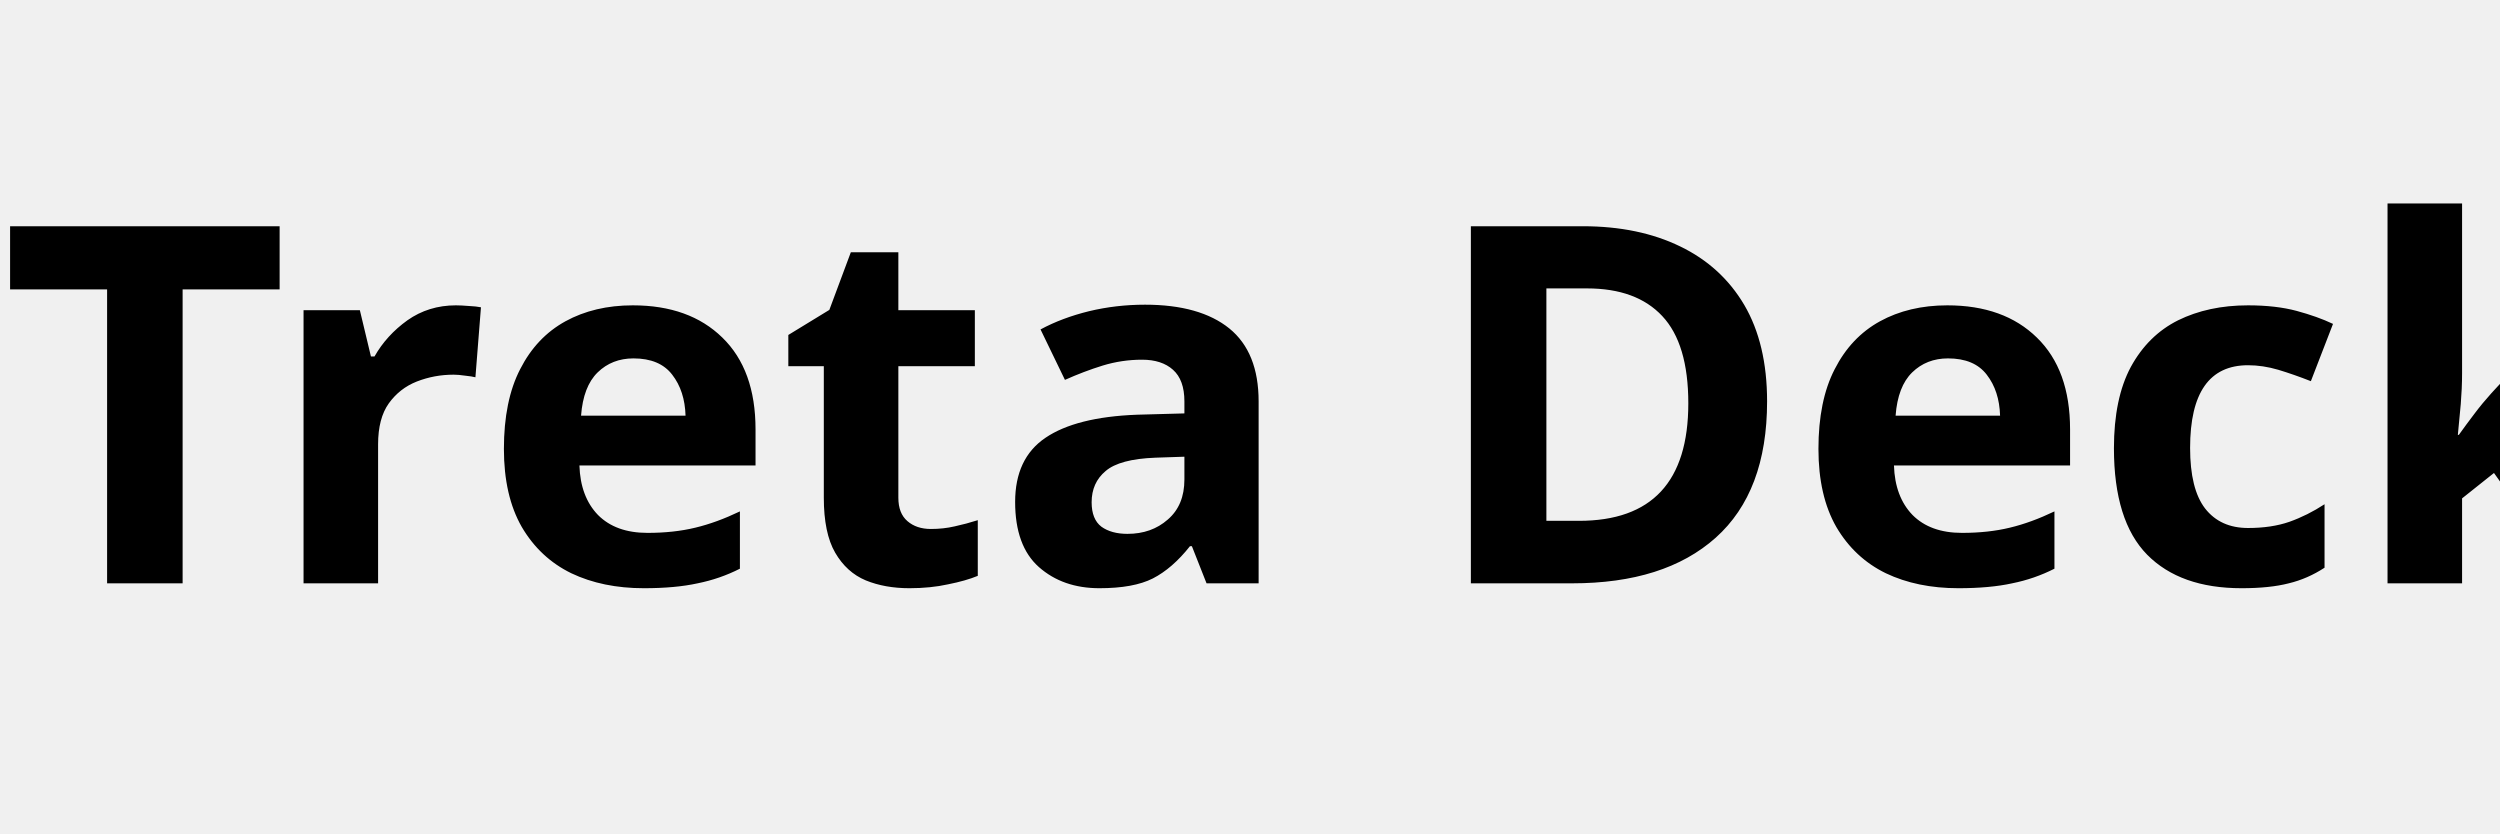
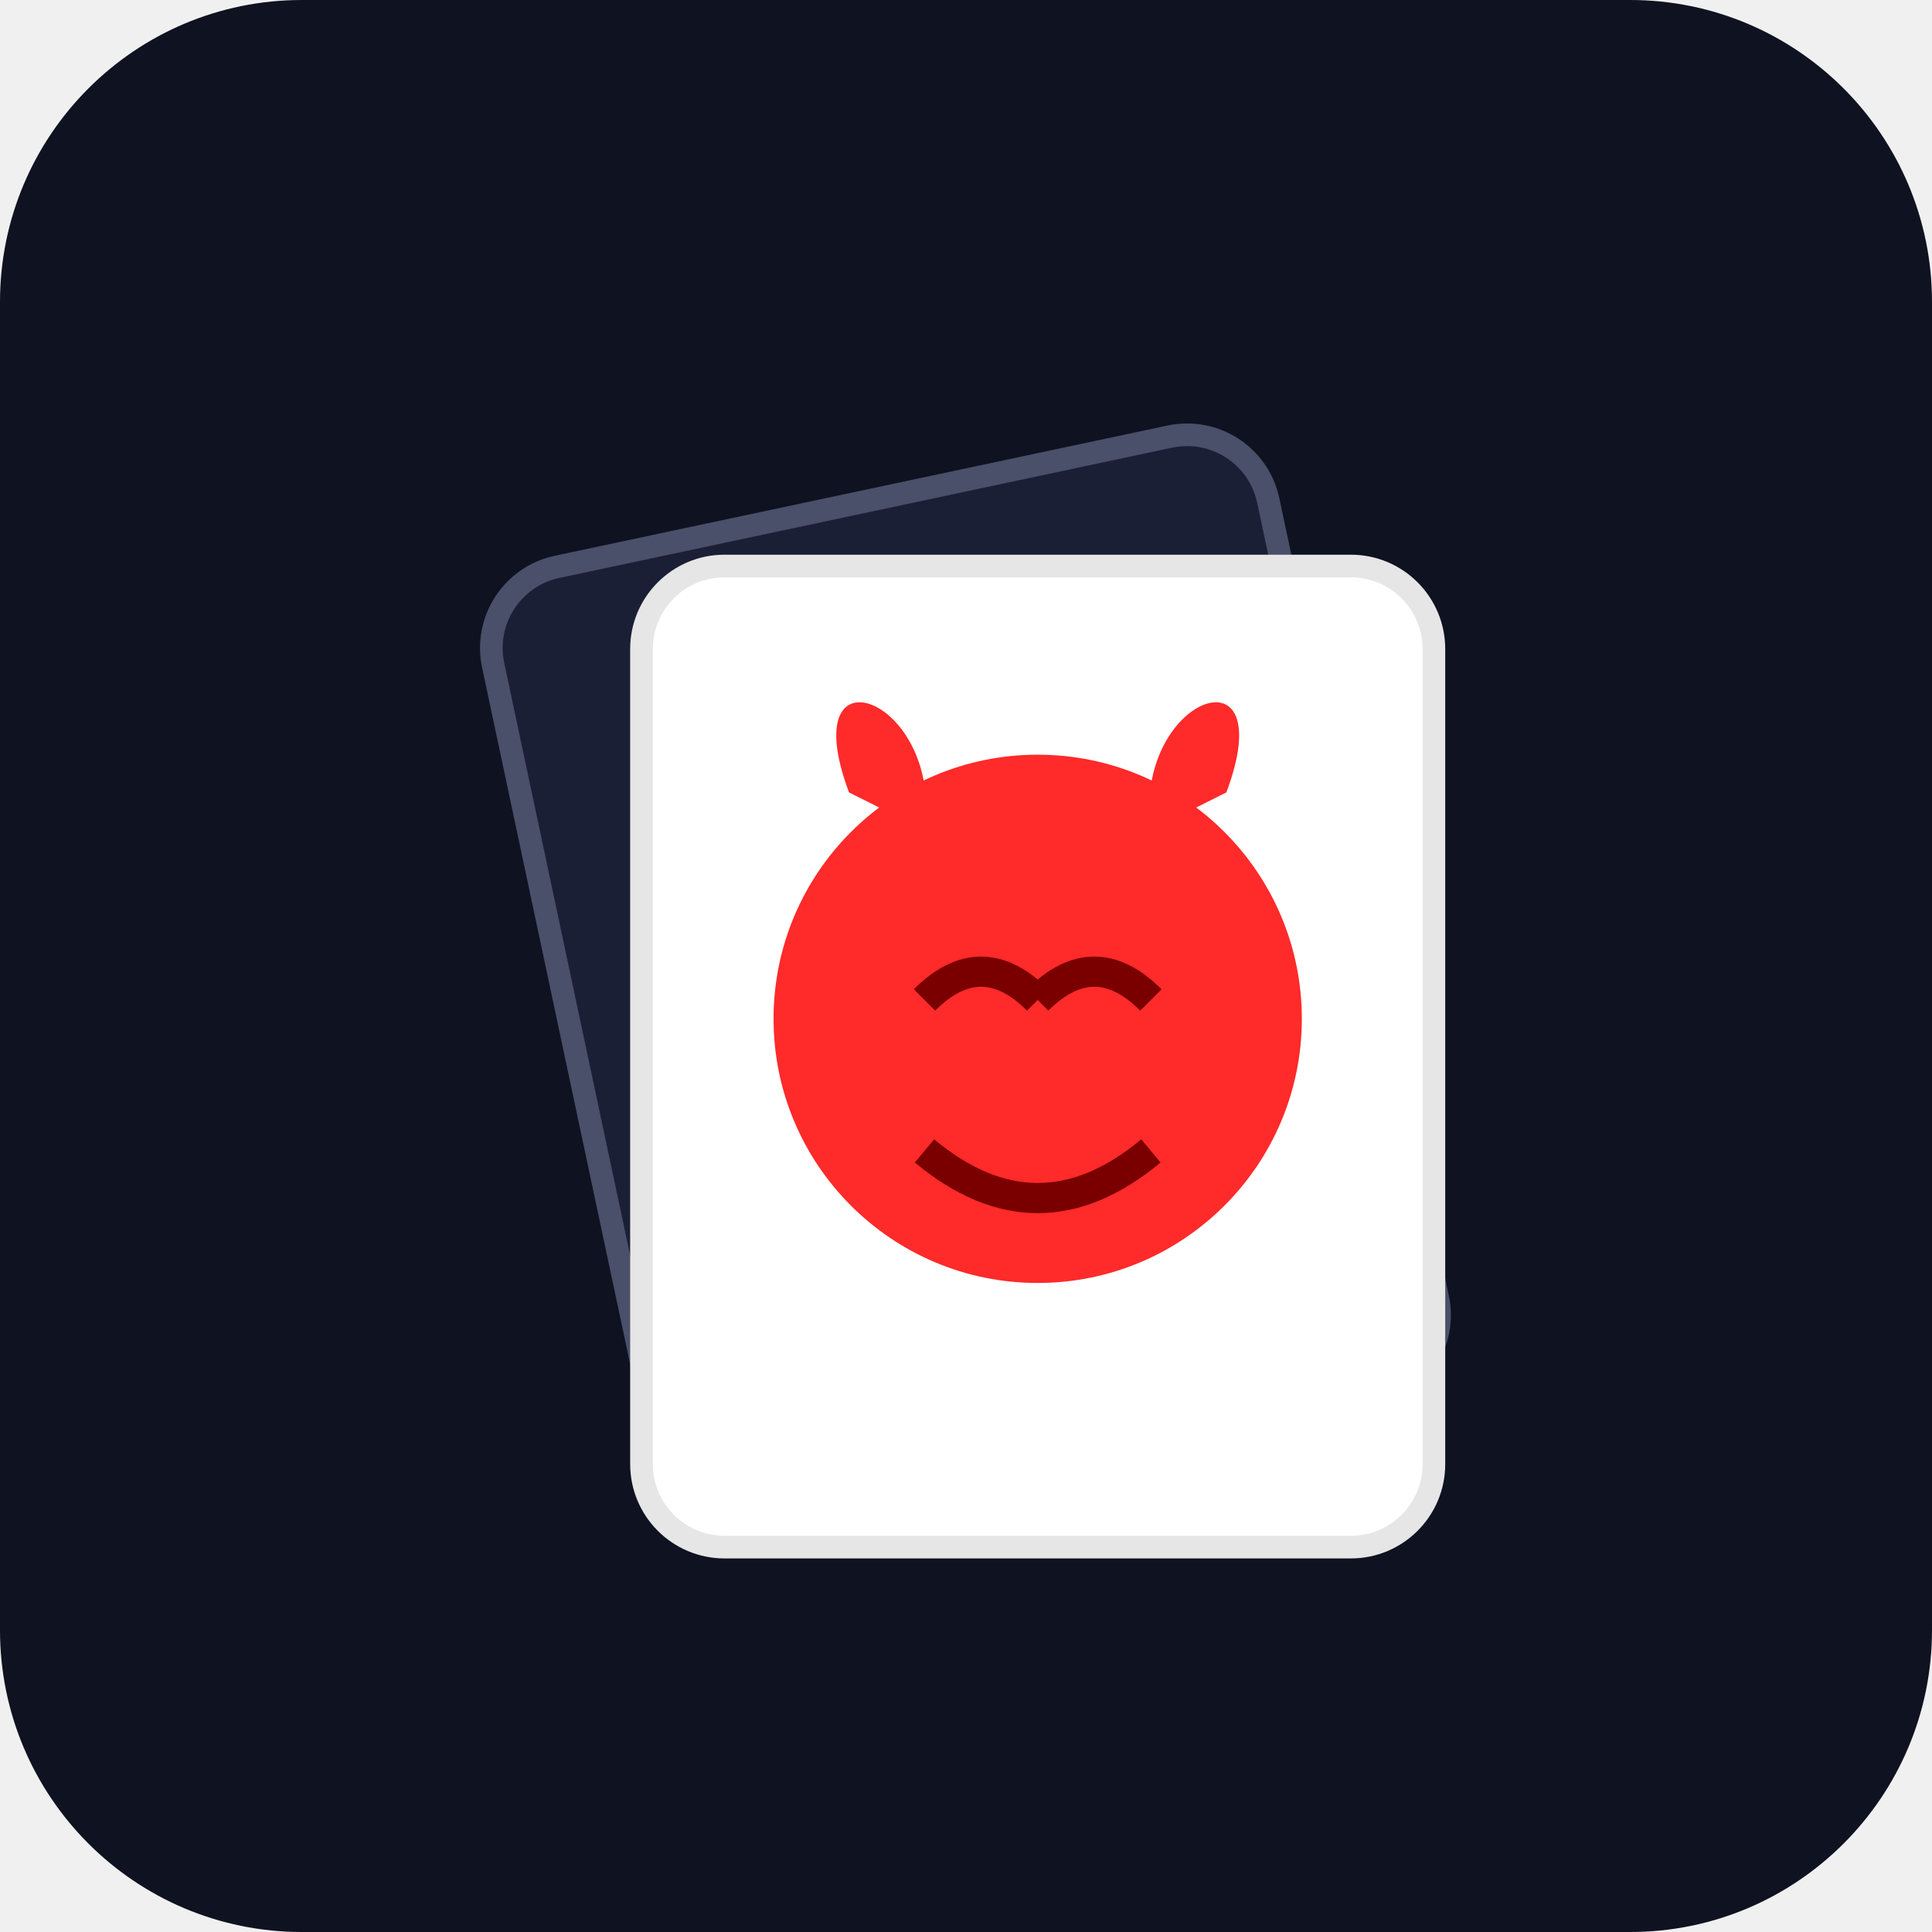
- <svg xmlns="http://www.w3.org/2000/svg" viewBox="0 0 120 40" width="120" height="40" aria-hidden="true">
-   <text x="0" y="28" font-family="Fredoka, sans-serif" font-size="24" font-weight="700" fill="currentColor">Treta Deck</text>
+ <svg xmlns="http://www.w3.org/2000/svg" width="512" height="512" viewBox="0 0 512 512">
+   <rect width="512" height="512" rx="80" fill="#0f1220" />
+   <g transform="rotate(-12 256 256)">
+     <rect x="150" y="130" width="210" height="260" rx="22" fill="#1b1f35" stroke="#4a4f6a" stroke-width="6" />
+   </g>
+   <path d="M215 210            C205 190 230 180 225 160            C250 180 240 210 215 210Z" fill="#ff7a00" />
+   <rect x="170" y="150" width="210" height="260" rx="22" fill="white" stroke="#e6e6e6" stroke-width="6" />
+   <circle cx="275" cy="270" r="70" fill="#ff2a2a" />
+   <path d="M225 210 C210 170 250 185 245 220Z" fill="#ff2a2a" />
+   <path d="M325 210 C340 170 300 185 305 220Z" fill="#ff2a2a" />
+   <path d="M245 265 Q260 250 275 265" stroke="#7a0000" stroke-width="8" fill="none" />
+   <path d="M275 265 Q290 250 305 265" stroke="#7a0000" stroke-width="8" fill="none" />
+   <path d="M245 305 Q275 330 305 305" stroke="#7a0000" stroke-width="8" fill="none" />
</svg>
